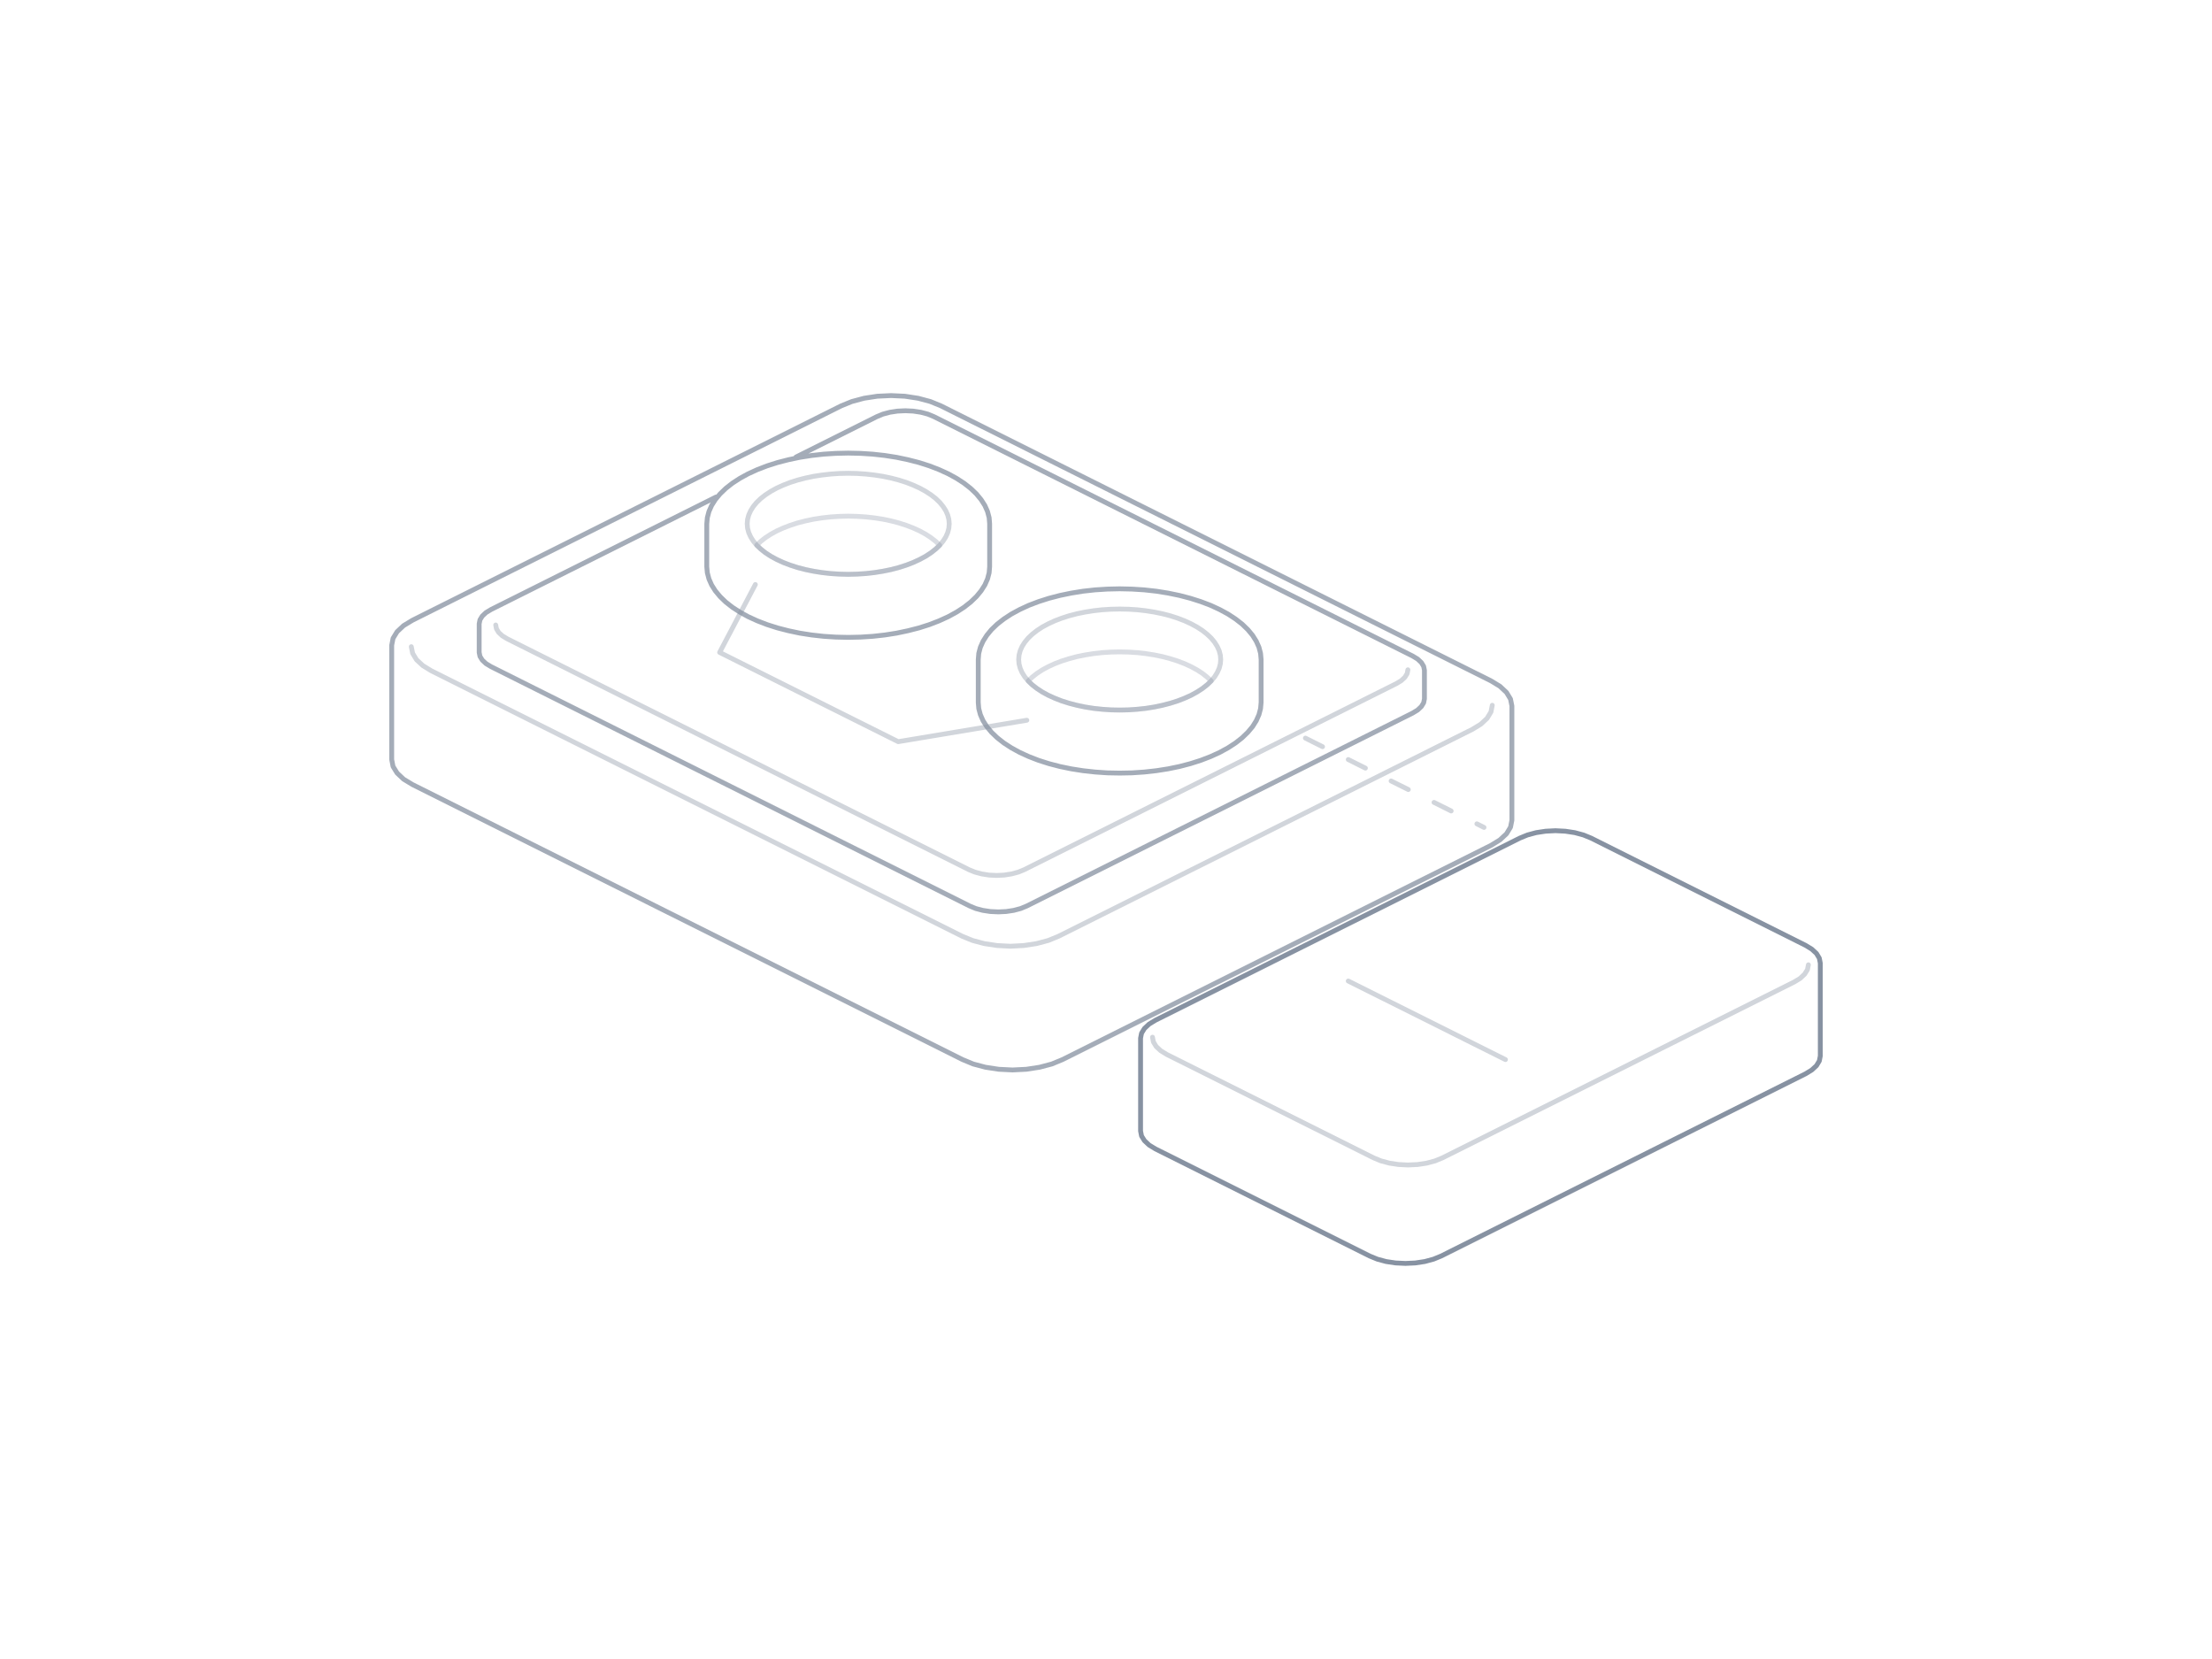
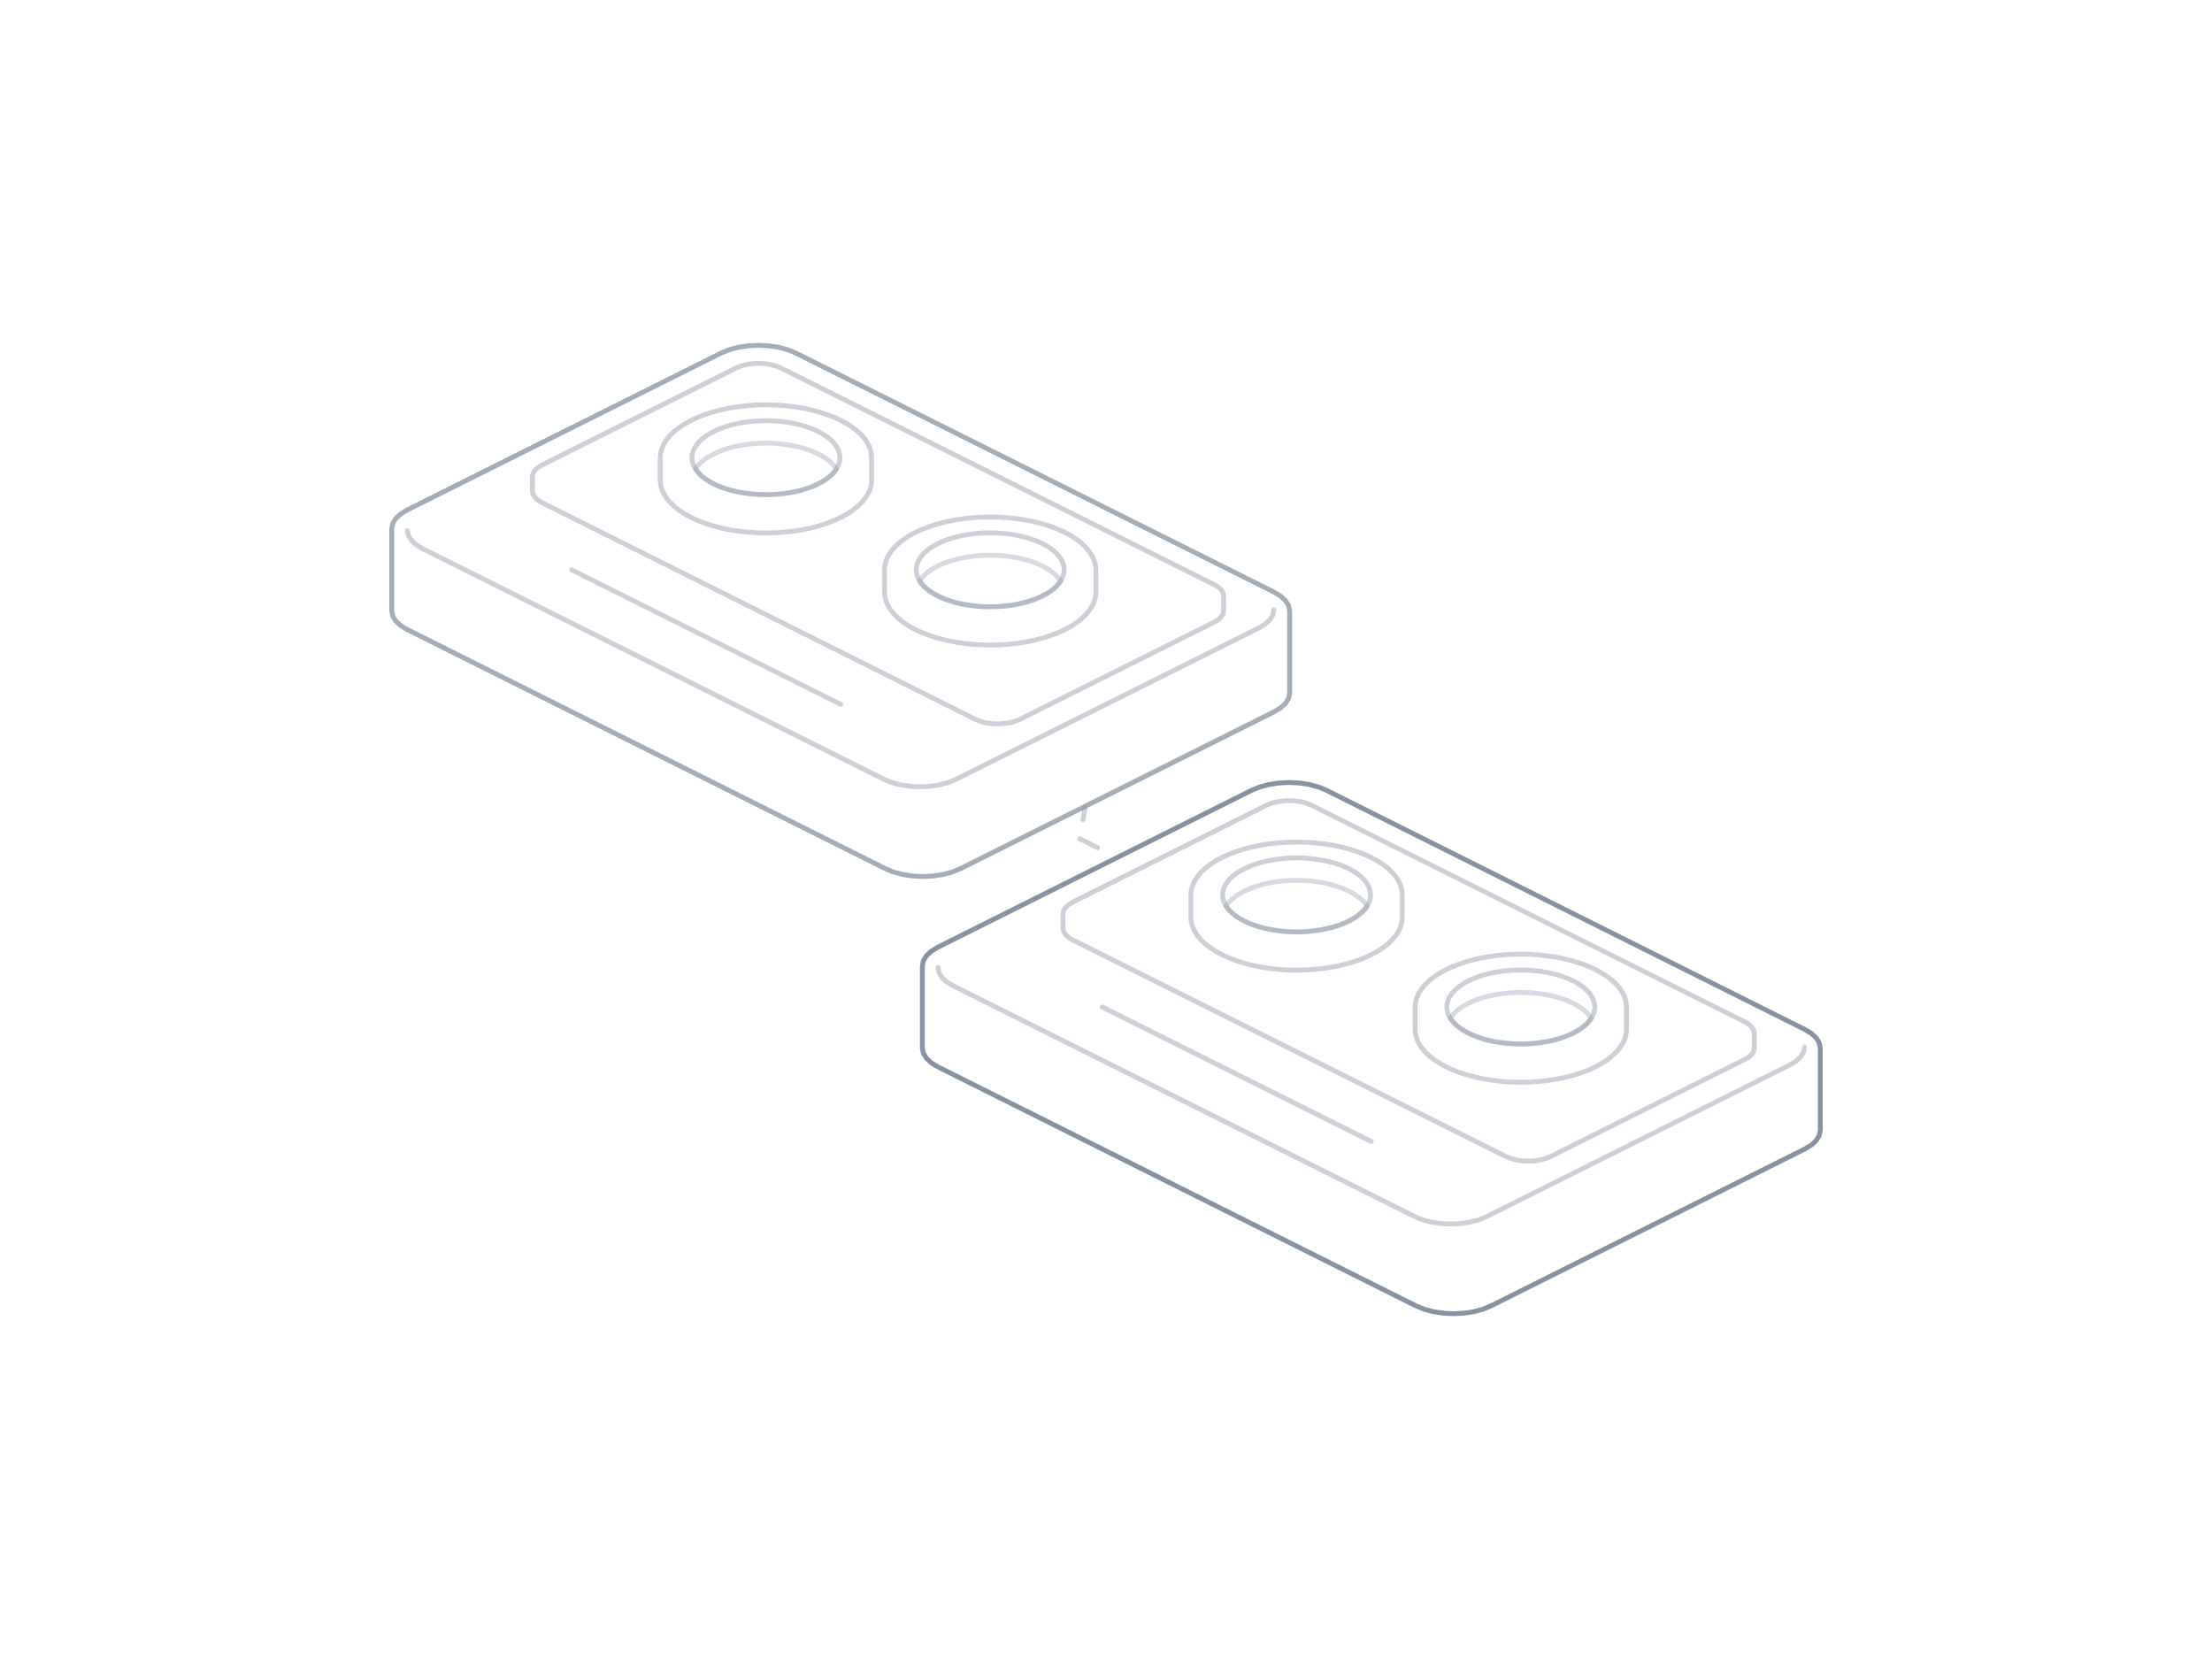
<svg xmlns="http://www.w3.org/2000/svg" viewBox="0 0 480 360" role="img" color="#8792a2" fill="none" stroke="currentColor" stroke-width="1.05" stroke-linecap="round" stroke-linejoin="round">
-   <path vector-effect="non-scaling-stroke" stroke-opacity=".32" d="M165.08,119.14 166.10,119.95 167.27,120.71 168.56,121.41 169.97,122.06 171.49,122.64 173.10,123.16 174.80,123.60 176.56,123.96 178.39,124.25 180.25,124.46 182.15,124.58 184.06,124.63 185.97,124.58 187.87,124.46 189.74,124.25 191.56,123.96 193.33,123.60 195.02,123.16 196.64,122.64 198.15,122.06 199.56,121.41 200.86,120.71 202.02,119.95 203.05,119.14 203.91,118.31 203.05,117.48 202.02,116.68 200.86,115.92 199.56,115.21 198.15,114.57 196.64,113.99 195.02,113.47 193.33,113.03 191.56,112.66 189.74,112.38 187.87,112.17 185.97,112.05 184.06,112.00 182.15,112.05 180.25,112.17 178.39,112.38 176.56,112.66 174.80,113.03 173.10,113.47 171.49,113.99 169.97,114.57 168.56,115.21 167.27,115.92 166.10,116.68 165.08,117.48 164.21,118.31 165.08,119.14 M223.98,148.60 225.01,149.40 226.17,150.16 227.47,150.87 228.88,151.51 230.39,152.10 232.01,152.61 233.70,153.05 235.47,153.42 237.29,153.71 239.16,153.91 241.06,154.04 242.97,154.08 244.88,154.04 246.78,153.91 248.64,153.71 250.47,153.42 252.23,153.05 253.93,152.61 255.54,152.10 257.06,151.51 258.47,150.87 259.76,150.16 260.93,149.40 261.95,148.60 262.82,147.77 261.95,146.94 260.93,146.13 259.76,145.37 258.47,144.67 257.06,144.02 255.54,143.44 253.93,142.93 252.23,142.48 250.47,142.12 248.64,141.83 246.78,141.62 244.88,141.50 242.97,141.46 241.06,141.50 239.16,141.62 237.29,141.83 235.47,142.12 233.70,142.48 232.01,142.93 230.39,143.44 228.88,144.02 227.47,144.67 226.17,145.37 225.01,146.13 223.98,146.94 223.12,147.77 223.98,148.60" />
-   <path vector-effect="non-scaling-stroke" stroke-opacity=".38" d="M323.82,153.04 323.54,154.48 322.70,155.87 321.33,157.15 319.49,158.27 229.72,203.16 227.47,204.08 224.92,204.76 222.14,205.18 219.25,205.33 216.37,205.18 213.59,204.76 211.04,204.08 208.79,203.16 93.59,145.56 91.75,144.43 90.38,143.16 89.54,141.77 89.25,140.33 M305.51,145.34 305.35,146.17 304.86,146.96 304.08,147.69 303.03,148.33 222.24,188.73 220.96,189.25 219.50,189.64 217.91,189.89 216.26,189.97 214.61,189.89 213.03,189.64 211.57,189.25 210.28,188.73 110.05,138.61 109.00,137.97 108.21,137.24 107.73,136.44 107.57,135.62 M199.56,121.41 198.15,122.06 196.64,122.64 195.02,123.16 193.33,123.60 191.56,123.96 189.74,124.25 187.87,124.46 185.97,124.58 184.06,124.63 182.15,124.58 180.25,124.46 178.39,124.25 176.56,123.96 174.80,123.60 173.10,123.16 171.49,122.64 169.97,122.06 168.56,121.41 167.27,120.71 166.10,119.95 165.08,119.14 164.19,118.30 163.46,117.41 162.89,116.50 162.47,115.57 162.22,114.62 162.14,113.66 162.22,112.71 162.47,111.76 162.89,110.83 163.46,109.92 164.19,109.03 165.08,108.18 166.10,107.38 167.27,106.62 168.56,105.91 169.97,105.27 171.49,104.68 173.10,104.17 174.80,103.73 176.56,103.36 178.39,103.08 180.25,102.87 182.15,102.74 184.06,102.70 185.97,102.74 187.87,102.87 189.74,103.08 191.56,103.36 193.33,103.73 195.02,104.17 196.64,104.68 198.15,105.27 199.56,105.91 200.86,106.62 202.02,107.38 203.05,108.18 203.93,109.03 204.66,109.92 205.24,110.83 205.65,111.76 205.90,112.71 205.98,113.66 205.90,114.62 205.65,115.57 205.24,116.50 204.66,117.41 203.93,118.30 203.05,119.14 202.02,119.95 200.86,120.71 199.56,121.41 M258.47,150.87 257.06,151.51 255.54,152.10 253.93,152.61 252.23,153.05 250.47,153.42 248.64,153.71 246.78,153.91 244.88,154.04 242.97,154.08 241.06,154.04 239.16,153.91 237.29,153.71 235.47,153.42 233.70,153.05 232.01,152.61 230.39,152.10 228.88,151.51 227.47,150.87 226.17,150.16 225.01,149.40 223.98,148.60 223.10,147.75 222.37,146.87 221.79,145.95 221.38,145.02 221.13,144.07 221.05,143.12 221.13,142.16 221.38,141.21 221.79,140.28 222.37,139.37 223.10,138.48 223.98,137.64 225.01,136.83 226.17,136.07 227.47,135.37 228.88,134.72 230.39,134.14 232.01,133.62 233.70,133.18 235.47,132.82 237.29,132.53 239.16,132.32 241.06,132.20 242.97,132.16 244.88,132.20 246.78,132.32 248.64,132.53 250.47,132.82 252.23,133.18 253.93,133.62 255.54,134.14 257.06,134.72 258.47,135.37 259.76,136.07 260.93,136.83 261.95,137.64 262.84,138.48 263.57,139.37 264.14,140.28 264.56,141.21 264.81,142.16 264.89,143.12 264.81,144.07 264.56,145.02 264.14,145.95 263.57,146.87 262.84,147.75 261.95,148.60 260.93,149.40 259.76,150.16 258.47,150.87 M163.91,126.84 156.16,141.57 194.91,160.94 222.82,156.29 M392.42,209.36 392.22,210.39 391.61,211.38 390.64,212.30 389.32,213.10 313.02,251.25 311.42,251.91 309.59,252.40 307.61,252.70 305.54,252.80 303.48,252.70 301.50,252.40 299.67,251.91 298.07,251.25 253.18,228.81 251.87,228.00 250.89,227.09 250.29,226.10 250.09,225.07 M292.57,212.88 326.68,229.93 M283.27,160.17 286.99,162.03 M292.57,164.82 296.29,166.68 M301.87,169.47 305.60,171.33 M311.18,174.12 314.90,175.98 M320.48,178.77 322.03,179.55" />
-   <path vector-effect="non-scaling-stroke" stroke-opacity=".76" d="M193.36,85.84 190.37,85.98 187.50,86.42 184.85,87.13 182.52,88.08 89.49,134.60 87.58,135.76 86.17,137.08 85.29,138.52 85.00,140.02 85.00,164.82 85.29,166.32 86.17,167.75 87.58,169.08 89.49,170.24 208.88,229.93 211.20,230.89 213.85,231.59 216.72,232.03 219.72,232.18 222.71,232.03 225.58,231.59 228.23,230.89 230.56,229.93 323.59,183.42 325.49,182.25 326.91,180.93 327.78,179.49 328.08,178.00 328.08,153.19 327.78,151.70 326.91,150.26 325.49,148.93 323.59,147.77 204.20,88.08 201.88,87.13 199.23,86.42 196.35,85.98 193.36,85.84 M196.46,89.13 194.75,89.21 193.11,89.46 191.60,89.86 190.27,90.41 172.73,99.18 M155.39,107.85 106.55,132.27 105.46,132.93 104.65,133.69 104.15,134.51 103.98,135.37 103.98,141.57 104.15,142.42 104.65,143.24 105.46,144.00 106.55,144.66 210.42,196.60 211.75,197.15 213.26,197.55 214.91,197.80 216.62,197.88 218.32,197.80 219.97,197.55 221.48,197.15 222.81,196.60 306.53,154.74 307.62,154.08 308.43,153.32 308.93,152.50 309.10,151.64 309.10,145.44 308.93,144.59 308.43,143.77 307.62,143.01 306.53,142.35 202.66,90.41 201.33,89.86 199.82,89.46 198.17,89.21 196.46,89.13 M184.06,98.32 181.39,98.38 178.73,98.55 176.12,98.84 173.56,99.24 171.09,99.76 168.72,100.37 166.46,101.09 164.33,101.91 162.36,102.81 160.55,103.80 158.92,104.86 157.48,105.99 156.25,107.18 155.22,108.42 154.42,109.69 153.84,111.00 153.49,112.33 153.37,113.66 153.37,122.97 153.49,124.30 153.84,125.63 154.42,126.94 155.22,128.21 156.25,129.45 157.48,130.64 158.92,131.77 160.55,132.83 162.36,133.82 164.33,134.72 166.46,135.54 168.72,136.26 171.09,136.87 173.56,137.39 176.12,137.79 178.73,138.08 181.39,138.25 184.06,138.31 186.74,138.25 189.39,138.08 192.01,137.79 194.56,137.39 197.03,136.87 199.41,136.26 201.67,135.54 203.79,134.72 205.76,133.82 207.57,132.83 209.20,131.77 210.64,130.64 211.88,129.45 212.90,128.21 213.71,126.94 214.29,125.63 214.64,124.30 214.75,122.97 214.75,113.66 214.64,112.33 214.29,111.00 213.71,109.69 212.90,108.42 211.88,107.18 210.64,105.99 209.20,104.86 207.57,103.80 205.76,102.81 203.79,101.91 201.67,101.09 199.41,100.37 197.03,99.76 194.56,99.24 192.01,98.84 189.39,98.55 186.74,98.38 184.06,98.32 M242.97,127.77 240.29,127.83 237.64,128.00 235.02,128.29 232.47,128.70 230.00,129.21 227.62,129.83 225.36,130.55 223.24,131.36 221.27,132.27 219.46,133.25 217.83,134.32 216.39,135.44 215.15,136.63 214.13,137.87 213.32,139.15 212.74,140.45 212.39,141.78 212.28,143.12 212.28,152.42 212.39,153.76 212.74,155.08 213.32,156.39 214.13,157.67 215.15,158.90 216.39,160.09 217.83,161.22 219.46,162.28 221.27,163.27 223.24,164.17 225.36,164.99 227.62,165.71 230.00,166.33 232.47,166.84 235.02,167.24 237.64,167.53 240.29,167.71 242.97,167.76 245.64,167.71 248.30,167.53 250.91,167.24 253.47,166.84 255.94,166.33 258.31,165.71 260.57,164.99 262.70,164.17 264.67,163.27 266.48,162.28 268.11,161.22 269.55,160.09 270.78,158.90 271.81,157.67 272.61,156.39 273.19,155.08 273.54,153.76 273.66,152.42 273.66,143.12 273.54,141.78 273.19,140.45 272.61,139.15 271.81,137.87 270.78,136.63 269.55,135.44 268.11,134.32 266.48,133.25 264.67,132.27 262.70,131.36 260.57,130.55 258.31,129.83 255.94,129.21 253.47,128.70 250.91,128.29 248.30,128.00 245.64,127.83 242.97,127.77" />
-   <path vector-effect="non-scaling-stroke" stroke-opacity="1" d="M337.53,180.26 335.39,180.37 333.34,180.68 331.45,181.19 329.79,181.87 250.71,221.40 249.35,222.23 248.34,223.18 247.71,224.21 247.50,225.28 247.50,245.43 247.71,246.50 248.34,247.52 249.35,248.47 250.71,249.30 297.23,272.56 298.89,273.24 300.78,273.75 302.84,274.06 304.98,274.16 307.11,274.06 309.17,273.75 311.06,273.24 312.72,272.56 391.79,233.02 393.15,232.19 394.17,231.25 394.79,230.22 395.00,229.15 395.00,209.00 394.79,207.93 394.17,206.90 393.15,205.96 391.79,205.13 345.27,181.87 343.61,181.19 341.72,180.68 339.67,180.37 337.53,180.26" />
+   <path vector-effect="non-scaling-stroke" stroke-opacity=".34" d="M151.12,102.06 151.66,102.71 152.31,103.33 153.06,103.92 153.91,104.48 154.86,104.99 155.89,105.47 157.00,105.89 158.18,106.27 159.42,106.59 160.72,106.86 162.05,107.07 163.42,107.22 164.81,107.31 166.21,107.34 167.61,107.31 169.00,107.22 170.36,107.07 171.70,106.86 172.99,106.59 174.24,106.27 175.42,105.89 176.53,105.47 177.56,104.99 178.51,104.48 179.36,103.92 180.11,103.33 180.76,102.71 181.30,102.06 181.49,101.75 181.30,101.44 180.76,100.79 180.11,100.17 179.36,99.58 178.51,99.02 177.56,98.51 176.53,98.03 175.42,97.61 174.24,97.23 172.99,96.91 171.70,96.64 170.36,96.43 169.00,96.28 167.61,96.18 166.21,96.15 164.81,96.18 163.42,96.28 162.05,96.43 160.72,96.64 159.42,96.91 158.18,97.23 157.00,97.61 155.89,98.03 154.86,98.51 153.91,99.02 153.06,99.58 152.31,100.17 151.66,100.79 151.12,101.44 150.93,101.75 151.12,102.06 M199.78,126.39 200.31,127.04 200.96,127.66 201.71,128.25 202.56,128.80 203.51,129.32 204.54,129.79 205.65,130.22 206.84,130.60 208.08,130.92 209.37,131.19 210.71,131.40 212.07,131.55 213.46,131.64 214.86,131.67 216.26,131.64 217.65,131.55 219.02,131.40 220.35,131.19 221.65,130.92 222.89,130.60 224.07,130.22 225.18,129.79 226.21,129.32 227.16,128.80 228.01,128.25 228.77,127.66 229.41,127.04 229.95,126.39 230.15,126.08 229.95,125.76 229.41,125.12 228.77,124.49 228.01,123.90 227.16,123.35 226.21,122.83 225.18,122.36 224.07,121.93 222.89,121.56 221.65,121.23 220.35,120.97 219.02,120.75 217.65,120.60 216.26,120.51 214.86,120.48 213.46,120.51 212.07,120.60 210.71,120.75 209.37,120.97 208.08,121.23 206.84,121.56 205.65,121.93 204.54,122.36 203.51,122.83 202.56,123.35 201.71,123.90 200.96,124.49 200.31,125.12 199.78,125.76 199.58,126.08 199.78,126.39 M266.27,196.94 266.80,197.58 267.45,198.20 268.20,198.79 269.06,199.35 270.00,199.87 271.04,200.34 272.15,200.77 273.33,201.14 274.57,201.47 275.86,201.73 277.20,201.94 278.57,202.10 279.96,202.19 281.36,202.22 282.75,202.19 284.14,202.10 285.51,201.94 286.85,201.73 288.14,201.47 289.38,201.14 290.56,200.77 291.68,200.34 292.71,199.87 293.65,199.35 294.51,198.79 295.26,198.20 295.91,197.58 296.44,196.94 296.64,196.62 296.44,196.31 295.91,195.66 295.26,195.04 294.51,194.45 293.65,193.90 292.71,193.38 291.68,192.91 290.56,192.48 289.38,192.10 288.14,191.78 286.85,191.51 285.51,191.30 284.14,191.15 282.75,191.06 281.36,191.03 279.96,191.06 278.57,191.15 277.20,191.30 275.86,191.51 274.57,191.78 273.33,192.10 272.15,192.48 271.04,192.91 270.00,193.38 269.06,193.90 268.20,194.45 267.45,195.04 266.80,195.66 266.27,196.31 266.07,196.62 266.27,196.94 M314.92,221.26 315.46,221.91 316.10,222.53 316.86,223.12 317.71,223.68 318.66,224.19 319.69,224.67 320.80,225.09 321.98,225.47 323.22,225.79 324.52,226.06 325.85,226.27 327.22,226.42 328.61,226.51 330.01,226.54 331.41,226.51 332.80,226.42 334.16,226.27 335.50,226.06 336.79,225.79 338.04,225.47 339.22,225.09 340.33,224.67 341.36,224.19 342.31,223.68 343.16,223.12 343.91,222.53 344.56,221.91 345.10,221.26 345.29,220.95 345.10,220.64 344.56,219.99 343.91,219.37 343.16,218.78 342.31,218.22 341.36,217.71 340.33,217.23 339.22,216.81 338.04,216.43 336.79,216.11 335.50,215.84 334.16,215.63 332.80,215.48 331.41,215.39 330.01,215.36 328.61,215.39 327.22,215.48 325.85,215.63 324.52,215.84 323.22,216.11 321.98,216.43 320.80,216.81 319.69,217.23 318.66,217.71 317.71,218.22 316.86,218.78 316.10,219.37 315.46,219.99 314.92,220.64 314.72,220.95 314.92,221.26" />
+   <path vector-effect="non-scaling-stroke" stroke-opacity=".43" d="M235.45,175.25 235.02,177.88 M234.32,182.03 238.17,183.95 M276.44,132.33 276.23,133.41 275.60,134.45 274.58,135.40 273.21,136.24 207.46,169.11 205.78,169.80 203.87,170.31 201.80,170.63 199.64,170.73 197.49,170.63 195.41,170.31 193.50,169.80 191.82,169.11 91.65,119.03 90.27,118.19 89.25,117.23 88.62,116.20 88.41,115.12 M164.59,78.85 163.25,78.91 161.96,79.11 160.77,79.43 159.73,79.85 117.55,100.94 116.70,101.46 116.06,102.06 115.67,102.70 115.54,103.37 115.54,106.61 115.67,107.28 116.06,107.93 116.70,108.52 117.55,109.04 211.62,156.08 212.67,156.51 213.85,156.83 215.14,157.02 216.48,157.09 217.83,157.02 219.11,156.83 220.30,156.51 221.34,156.08 263.52,134.99 264.38,134.47 265.01,133.88 265.40,133.23 265.53,132.56 265.53,129.32 265.40,128.65 265.01,128.00 264.38,127.41 263.52,126.89 169.45,79.85 168.41,79.43 167.22,79.11 165.93,78.91 164.59,78.85 M166.21,87.85 164.21,87.89 162.23,88.02 160.27,88.24 158.36,88.54 156.52,88.92 154.74,89.39 153.05,89.92 151.47,90.53 149.99,91.21 148.64,91.95 147.42,92.74 146.35,93.58 145.42,94.47 144.66,95.39 144.06,96.35 143.62,97.33 143.36,98.32 143.27,99.32 143.27,104.18 143.36,105.18 143.62,106.17 144.06,107.15 144.66,108.10 145.42,109.03 146.35,109.92 147.42,110.76 148.64,111.55 149.99,112.29 151.47,112.97 153.05,113.58 154.74,114.11 156.52,114.58 158.36,114.96 160.27,115.26 162.23,115.48 164.21,115.61 166.21,115.65 168.21,115.61 170.19,115.48 172.15,115.26 174.05,114.96 175.90,114.58 177.68,114.11 179.36,113.58 180.95,112.97 182.43,112.29 183.78,111.55 185.00,110.76 186.07,109.92 187.00,109.03 187.76,108.10 188.36,107.15 188.80,106.17 189.06,105.18 189.14,104.18 189.14,99.32 189.06,98.32 188.80,97.33 188.36,96.35 187.76,95.39 187.00,94.47 186.07,93.58 185.00,92.74 183.78,91.95 182.43,91.21 180.95,90.53 179.36,89.92 177.68,89.39 175.90,88.92 174.05,88.54 172.15,88.24 170.19,88.02 168.21,87.89 166.21,87.85 M177.56,104.99 176.53,105.47 175.42,105.89 174.24,106.27 172.99,106.59 171.70,106.86 170.36,107.07 169.00,107.22 167.61,107.31 166.21,107.34 164.81,107.31 163.42,107.22 162.05,107.07 160.72,106.86 159.42,106.59 158.18,106.27 157.00,105.89 155.89,105.47 154.86,104.99 153.91,104.48 153.06,103.92 152.31,103.33 151.66,102.71 151.12,102.06 150.70,101.39 150.40,100.71 150.22,100.02 150.15,99.32 150.22,98.62 150.40,97.92 150.70,97.24 151.12,96.57 151.66,95.92 152.31,95.30 153.06,94.71 153.91,94.16 154.86,93.64 155.89,93.17 157.00,92.74 158.18,92.36 159.42,92.04 160.72,91.77 162.05,91.56 163.42,91.41 164.81,91.32 166.21,91.29 167.61,91.32 169.00,91.41 170.36,91.56 171.70,91.77 172.99,92.04 174.24,92.36 175.42,92.74 176.53,93.17 177.56,93.64 178.51,94.16 179.36,94.71 180.11,95.30 180.76,95.92 181.30,96.57 181.72,97.24 182.02,97.92 182.20,98.62 182.26,99.32 182.20,100.02 182.02,100.71 181.72,101.39 181.30,102.06 180.76,102.71 180.11,103.33 179.36,103.92 178.51,104.48 177.56,104.99 M214.86,112.18 212.86,112.22 210.88,112.35 208.93,112.57 207.02,112.87 205.17,113.25 203.39,113.71 201.71,114.25 200.12,114.86 198.64,115.53 197.29,116.27 196.07,117.07 195.00,117.91 194.08,118.80 193.31,119.72 192.71,120.68 192.28,121.65 192.01,122.64 191.93,123.64 191.93,128.51 192.01,129.51 192.28,130.50 192.71,131.48 193.31,132.43 194.08,133.35 195.00,134.24 196.07,135.09 197.29,135.88 198.64,136.62 200.12,137.29 201.71,137.90 203.39,138.44 205.17,138.90 207.02,139.28 208.93,139.59 210.88,139.80 212.86,139.93 214.86,139.98 216.86,139.93 218.85,139.80 220.80,139.59 222.71,139.28 224.56,138.90 226.33,138.44 228.02,137.90 229.61,137.29 231.08,136.62 232.43,135.88 233.65,135.09 234.73,134.24 235.65,133.35 236.41,132.43 237.02,131.48 237.45,130.50 237.71,129.51 237.80,128.51 237.80,123.64 237.71,122.64 237.45,121.65 237.02,120.68 236.41,119.72 235.65,118.80 234.73,117.91 233.65,117.07 232.43,116.27 231.08,115.53 229.61,114.86 228.02,114.25 226.33,113.71 224.56,113.25 222.71,112.87 220.80,112.57 218.85,112.35 216.86,112.22 214.86,112.18 M226.21,129.32 225.18,129.79 224.07,130.22 222.89,130.60 221.65,130.92 220.35,131.19 219.02,131.40 217.65,131.55 216.26,131.64 214.86,131.67 213.46,131.64 212.07,131.55 210.71,131.40 209.37,131.19 208.08,130.92 206.84,130.60 205.65,130.22 204.54,129.79 203.51,129.32 202.56,128.80 201.71,128.25 200.96,127.66 200.31,127.04 199.78,126.39 199.35,125.72 199.05,125.04 198.87,124.34 198.81,123.64 198.87,122.94 199.05,122.25 199.35,121.57 199.78,120.90 200.31,120.25 200.96,119.63 201.71,119.04 202.56,118.48 203.51,117.97 204.54,117.49 205.65,117.07 206.84,116.69 208.08,116.37 209.37,116.10 210.71,115.89 212.07,115.74 213.46,115.65 214.86,115.62 216.26,115.65 217.65,115.74 219.02,115.89 220.35,116.10 221.65,116.37 222.89,116.69 224.07,117.07 225.18,117.49 226.21,117.97 227.16,118.48 228.01,119.04 228.77,119.63 229.41,120.25 229.95,120.90 230.37,121.57 230.67,122.25 230.86,122.94 230.92,123.64 230.86,124.34 230.67,125.04 230.37,125.72 229.95,126.39 229.41,127.04 228.77,127.66 228.01,128.25 227.16,128.80 226.21,129.32 M124.04,123.64 182.43,152.84 M391.59,227.21 391.38,228.28 390.75,229.32 389.73,230.28 388.35,231.11 322.61,263.99 320.93,264.68 319.02,265.19 316.95,265.50 314.79,265.61 312.63,265.50 310.56,265.19 308.65,264.68 306.97,263.99 206.79,213.90 205.42,213.06 204.40,212.11 203.77,211.07 203.56,209.99 M279.73,173.72 278.39,173.79 277.10,173.98 275.91,174.30 274.87,174.73 232.70,195.81 231.84,196.34 231.21,196.93 230.82,197.57 230.68,198.25 230.68,201.49 230.82,202.16 231.21,202.80 231.84,203.40 232.70,203.92 326.77,250.96 327.81,251.38 329.00,251.70 330.29,251.90 331.63,251.96 332.97,251.90 334.26,251.70 335.45,251.38 336.49,250.96 378.67,229.87 379.52,229.35 380.16,228.75 380.55,228.11 380.68,227.44 380.68,224.19 380.55,223.52 380.16,222.88 379.52,222.28 378.67,221.76 284.59,174.73 283.55,174.30 282.36,173.98 281.07,173.79 279.73,173.72 M281.36,182.72 279.36,182.77 277.37,182.90 275.42,183.11 273.51,183.41 271.66,183.80 269.89,184.26 268.20,184.80 266.61,185.41 265.14,186.08 263.79,186.82 262.57,187.61 261.49,188.46 260.57,189.34 259.80,190.27 259.20,191.22 258.77,192.20 258.51,193.19 258.42,194.19 258.42,199.06 258.51,200.06 258.77,201.05 259.20,202.02 259.80,202.98 260.57,203.90 261.49,204.79 262.57,205.63 263.79,206.43 265.14,207.16 266.61,207.84 268.20,208.45 269.89,208.99 271.66,209.45 273.51,209.83 275.42,210.13 277.37,210.35 279.36,210.48 281.36,210.52 283.35,210.48 285.34,210.35 287.29,210.13 289.20,209.83 291.05,209.45 292.82,208.99 294.51,208.45 296.10,207.84 297.57,207.16 298.92,206.43 300.14,205.63 301.22,204.79 302.14,203.90 302.91,202.98 303.51,202.02 303.94,201.05 304.20,200.06 304.29,199.06 304.29,194.19 304.20,193.19 303.94,192.20 303.51,191.22 302.91,190.27 302.14,189.34 301.22,188.46 300.14,187.61 298.92,186.82 297.57,186.08 296.10,185.41 294.51,184.80 292.82,184.26 291.05,183.80 289.20,183.41 287.29,183.11 285.34,182.90 283.35,182.77 281.36,182.72 M292.71,199.87 291.68,200.34 290.56,200.77 289.38,201.14 288.14,201.47 286.85,201.73 285.51,201.94 284.14,202.10 282.75,202.19 281.36,202.22 279.96,202.19 278.57,202.10 277.20,201.94 275.86,201.73 274.57,201.47 273.33,201.14 272.15,200.77 271.04,200.34 270.00,199.87 269.06,199.35 268.20,198.79 267.45,198.20 266.80,197.58 266.27,196.94 265.85,196.27 265.54,195.58 265.36,194.89 265.30,194.19 265.36,193.49 265.54,192.80 265.85,192.11 266.27,191.45 266.80,190.80 267.45,190.18 268.20,189.59 269.06,189.03 270.00,188.51 271.04,188.04 272.15,187.61 273.33,187.24 274.57,186.92 275.86,186.65 277.20,186.44 278.57,186.29 279.96,186.19 281.36,186.16 282.75,186.19 284.14,186.29 285.51,186.44 286.85,186.65 288.14,186.92 289.38,187.24 290.56,187.61 291.68,188.04 292.71,188.51 293.65,189.03 294.51,189.59 295.26,190.18 295.91,190.80 296.44,191.45 296.86,192.11 297.17,192.80 297.35,193.49 297.41,194.19 297.35,194.89 297.17,195.58 296.86,196.27 296.44,196.94 295.91,197.58 295.26,198.20 294.51,198.79 293.65,199.35 292.71,199.87 M330.01,207.05 328.01,207.09 326.03,207.22 324.07,207.44 322.16,207.74 320.32,208.12 318.54,208.59 316.85,209.12 315.27,209.73 313.79,210.41 312.44,211.15 311.22,211.94 310.15,212.78 309.22,213.67 308.46,214.60 307.85,215.55 307.42,216.53 307.16,217.52 307.07,218.52 307.07,223.38 307.16,224.38 307.42,225.37 307.85,226.35 308.46,227.30 309.22,228.23 310.15,229.12 311.22,229.96 312.44,230.75 313.79,231.49 315.27,232.17 316.85,232.78 318.54,233.31 320.32,233.78 322.16,234.16 324.07,234.46 326.03,234.68 328.01,234.81 330.01,234.85 332.01,234.81 333.99,234.68 335.94,234.46 337.85,234.16 339.70,233.78 341.48,233.31 343.16,232.78 344.75,232.17 346.23,231.49 347.58,230.75 348.80,229.96 349.87,229.12 350.80,228.23 351.56,227.30 352.16,226.35 352.60,225.37 352.86,224.38 352.94,223.38 352.94,218.52 352.86,217.52 352.60,216.53 352.16,215.55 351.56,214.60 350.80,213.67 349.87,212.78 348.80,211.94 347.58,211.15 346.23,210.41 344.75,209.73 343.16,209.12 341.48,208.59 339.70,208.12 337.85,207.74 335.94,207.44 333.99,207.22 332.01,207.09 330.01,207.05 M341.36,224.19 340.33,224.67 339.22,225.09 338.04,225.47 336.79,225.79 335.50,226.06 334.16,226.27 332.80,226.42 331.41,226.51 330.01,226.54 328.61,226.51 327.22,226.42 325.85,226.27 324.52,226.06 323.22,225.79 321.98,225.47 320.80,225.09 319.69,224.67 318.66,224.19 317.71,223.68 316.86,223.12 316.10,222.53 315.46,221.91 314.92,221.26 314.50,220.59 314.20,219.91 314.02,219.22 313.95,218.52 314.02,217.82 314.20,217.12 314.50,216.44 314.92,215.77 315.46,215.12 316.10,214.50 316.86,213.91 317.71,213.36 318.66,212.84 319.69,212.37 320.80,211.94 321.98,211.57 323.22,211.24 324.52,210.97 325.85,210.76 327.22,210.61 328.61,210.52 330.01,210.49 331.41,210.52 332.80,210.61 334.16,210.76 335.50,210.97 336.79,211.24 338.04,211.57 339.22,211.94 340.33,212.37 341.36,212.84 342.31,213.36 343.16,213.91 343.91,214.50 344.56,215.12 345.10,215.77 345.52,216.44 345.82,217.12 346.00,217.82 346.06,218.52 346.00,219.22 345.82,219.91 345.52,220.59 345.10,221.26 344.56,221.91 343.91,222.53 343.16,223.12 342.31,223.68 341.36,224.19 M239.19,218.52 297.57,247.71" />
+   <path vector-effect="non-scaling-stroke" stroke-opacity=".76" d="M164.59,74.93 162.35,75.04 160.20,75.37 158.22,75.90 156.49,76.61 88.36,110.67 86.93,111.54 85.87,112.53 85.22,113.61 85.00,114.72 85.00,132.56 85.22,133.68 85.87,134.75 86.93,135.75 88.36,136.61 192.17,188.52 193.90,189.23 195.88,189.76 198.03,190.09 200.27,190.20 202.50,190.09 204.65,189.76 206.63,189.23 208.37,188.52 276.50,154.45 277.92,153.58 278.98,152.59 279.63,151.52 279.85,150.40 279.85,132.56 279.63,131.45 278.98,130.37 277.92,129.38 276.50,128.51 172.69,76.61 170.95,75.90 168.97,75.37 166.82,75.04 164.59,74.93" />
+   <path vector-effect="non-scaling-stroke" stroke-opacity="1" d="M279.73,169.80 277.50,169.91 275.35,170.24 273.37,170.77 271.63,171.48 203.50,205.55 202.08,206.42 201.02,207.41 200.37,208.48 200.15,209.60 200.15,227.44 200.37,228.55 201.02,229.63 202.08,230.62 203.50,231.49 307.31,283.39 309.05,284.10 311.03,284.63 313.18,284.96 315.41,285.07 317.65,284.96 319.80,284.63 321.78,284.10 323.51,283.39 391.64,249.33 393.07,248.46 394.13,247.47 394.78,246.39 395.00,245.28 395.00,227.44 394.78,226.32 394.13,225.25 393.07,224.25 391.64,223.39 287.83,171.48 286.10,170.77 284.12,170.24 281.97,169.91 279.73,169.80" />
</svg>
